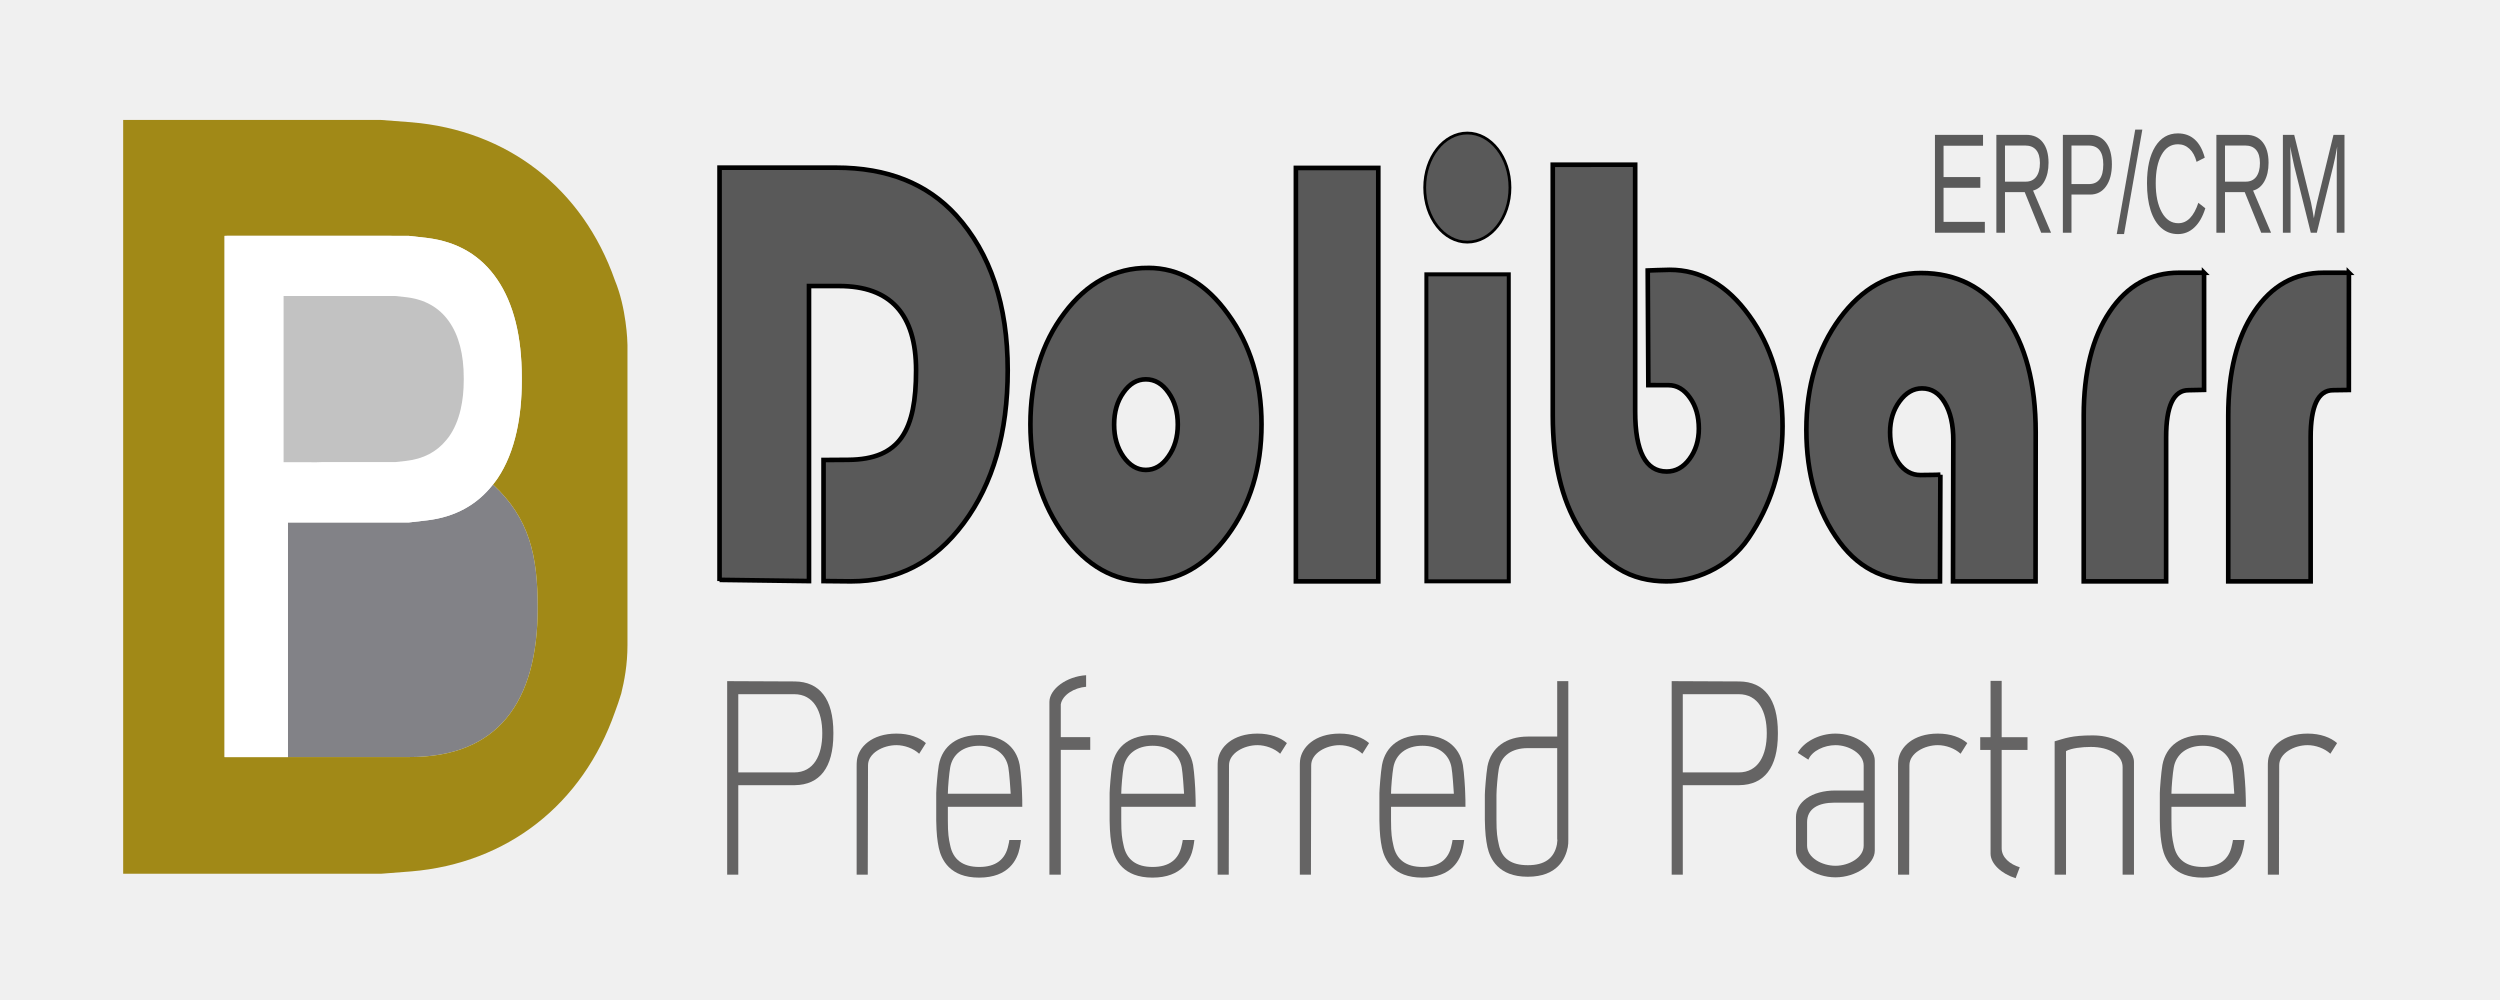
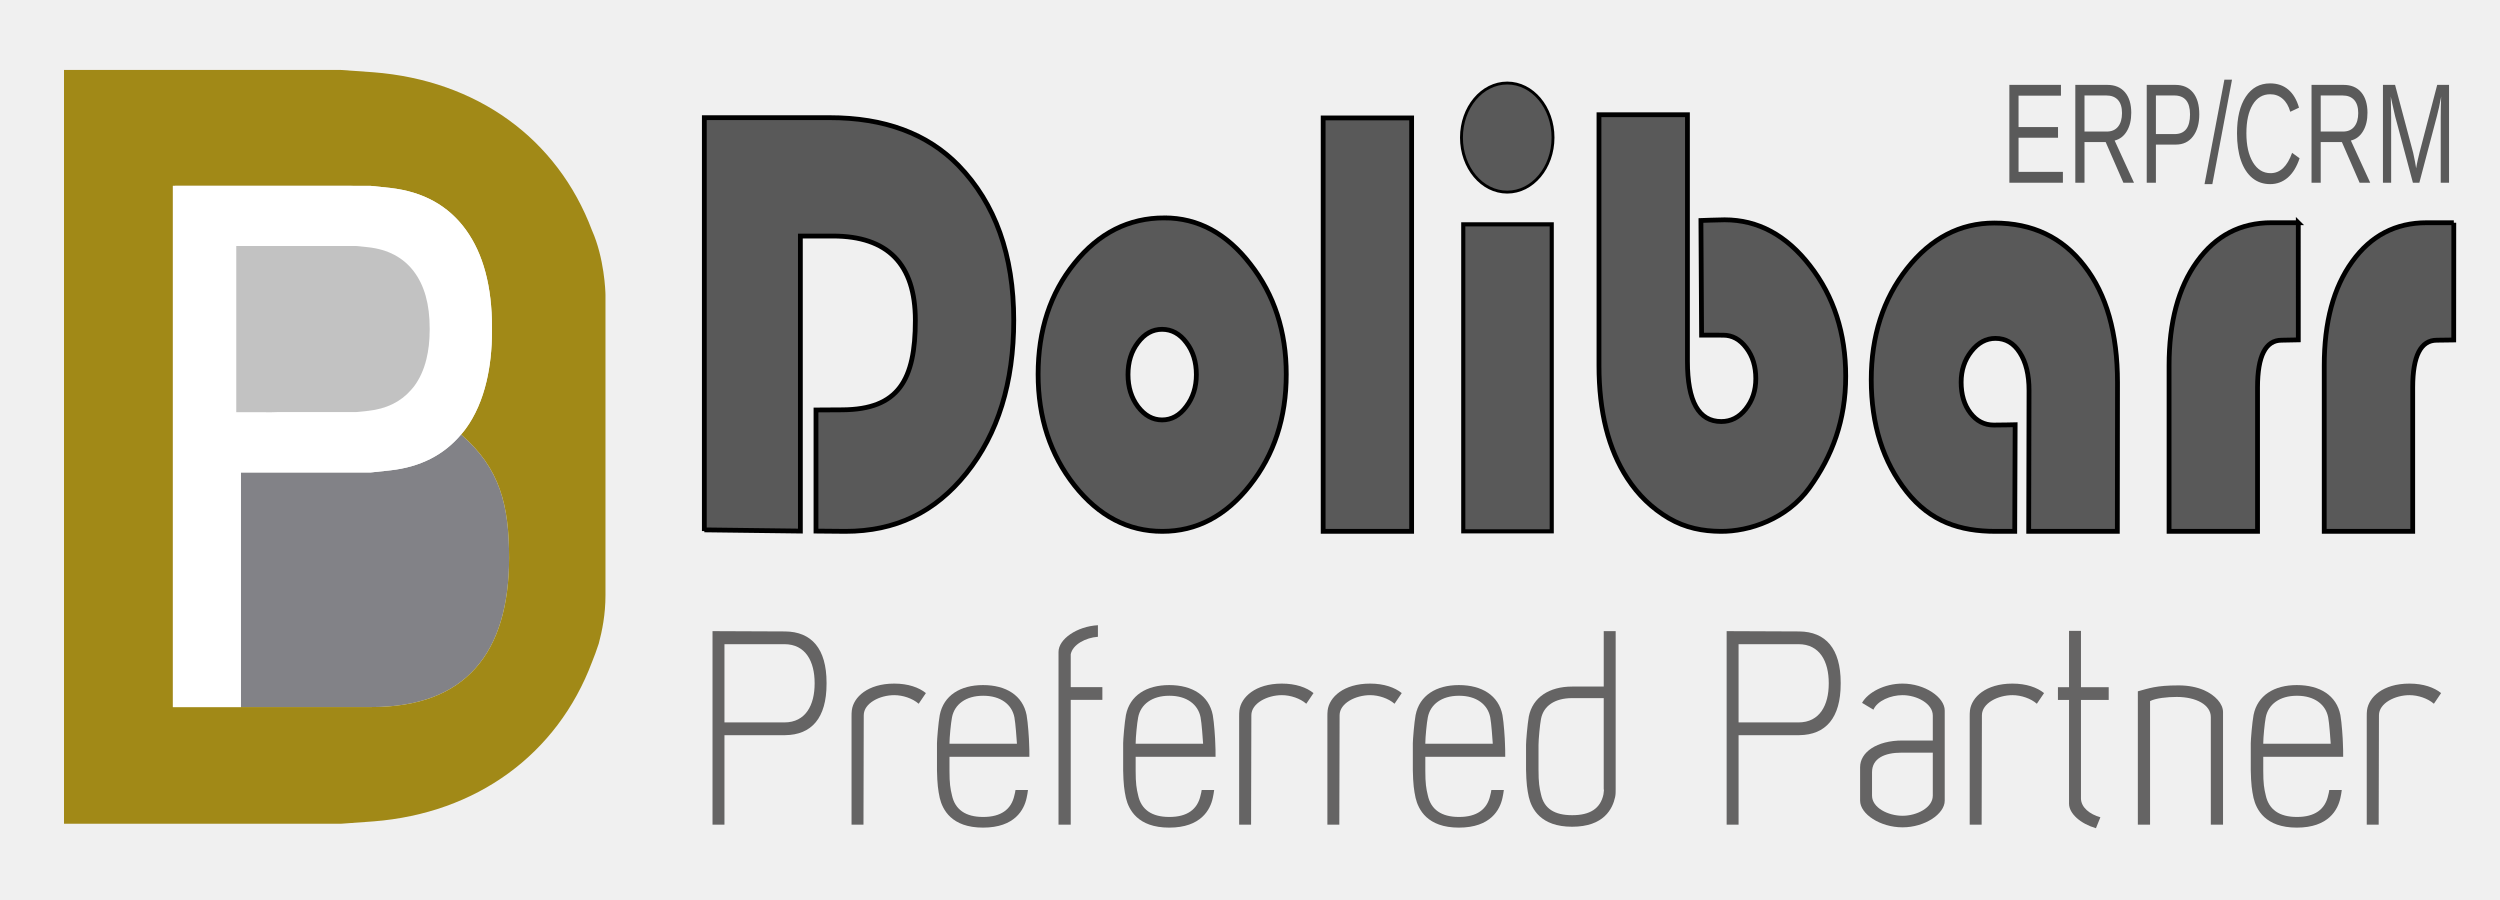
- <svg xmlns="http://www.w3.org/2000/svg" version="1.1" id="Capa_1" x="0px" y="0px" width="500" height="200" viewBox="0 0 500 200" enable-background="new 0 0 841.89 595.28" xml:space="preserve">
+ <svg xmlns="http://www.w3.org/2000/svg" version="1.1" id="Capa_1" x="0px" y="0px" width="500" height="180" viewBox="0 0 500 180" enable-background="new 0 0 841.89 595.28" xml:space="preserve">
  <defs id="defs3181" />
-   <g id="g3105" transform="translate(0,-395.28)">
-     <path id="path3022-9" d="m 433.224,511.551 h -12.64 v 0.016 h 12.933 c -0.098,-0.002 -0.193,-0.016 -0.292,-0.016 z" style="fill:#5a5a5a;fill-opacity:1;stroke-width:0.533" />
-     <rect id="rect3024-0" height="0.12" width="8.107" y="546.568" x="45.329" style="fill:none;stroke-width:1.314" />
-     <path id="path3026-5" d="m 107.544,516.829 c 0,-10.487 -1.677,-17.9 -8.948,-24.649 -3.198,4.083 -7.562,6.482 -13.129,7.164 l -3.667,0.424 H 57.589 v 46.802 0 0.12 h 24.389 c 17.479,-9.6e-4 25.566,-10.854 25.566,-29.861 z" style="fill:#828287;fill-opacity:1;stroke-width:1.314" />
-     <path id="path3028-2" d="M 122.984,451.361 C 116.513,432.893 101.475,421.343 82.265,419.733 L 76.211,419.272 H 24.634 v 150.757 h 51.577 l 6.054,-0.47 c 19.21,-1.619 34.248,-13.386 40.719,-31.863 0.424,-1.149 0.841,-2.3 1.258,-3.699 0.623,-2.522 1.252,-5.759 1.252,-9.689 V 464.514 464.279 c 0.001,-0.68 -0.211,-7.381 -2.51,-12.918 z M 44.918,546.568 V 442.46 h 0.411 v -0.037 h 32.606 c 0.255,0 0.5,0.03 0.753,0.037 h 3.112 l 3.667,0.416 c 6.089,0.764 10.754,3.533 14.011,8.342 3.251,4.817 4.879,11.334 4.879,19.547 v 0.7 c 0,3.718 -0.351,7.069 -1.017,10.089 -0.806,3.656 -2.081,6.82 -3.862,9.454 -0.279,0.412 -0.582,0.789 -0.882,1.171 7.271,6.748 8.948,14.162 8.948,24.649 0,19.007 -8.087,29.859 -25.566,29.859 H 53.436 44.918 Z" style="fill:#a18917;stroke-width:1.314" />
-     <path id="path3030-3" d="m 99.477,451.218 c -3.256,-4.809 -7.922,-7.578 -14.011,-8.342 L 81.799,442.46 H 78.687 45.328 44.917 v 104.24 h 0.411 8.107 4.153 v -46.932 h 24.212 l 3.667,-0.424 c 5.568,-0.681 9.931,-3.081 13.129,-7.164 0.3,-0.383 0.602,-0.76 0.882,-1.171 1.78,-2.634 3.056,-5.798 3.862,-9.454 0.666,-3.021 1.017,-6.37 1.017,-10.089 v -0.7 c 0,-8.214 -1.628,-14.729 -4.879,-19.547 z" style="fill:#ffffff;stroke-width:1.314" />
-     <path d="m 89.792,459.56 c -1.973,-2.787 -4.802,-4.392 -8.493,-4.834 l -2.223,-0.241 H 77.191 56.97 56.721 v 33.232 l 4.709,0.008 0.034,-0.008 1.603,0.02 1.334,-0.042 h 14.676 l 2.223,-0.246 c 3.375,-0.395 6.02,-1.786 7.958,-4.151 0.182,-0.222 0.365,-0.44 0.535,-0.679 1.079,-1.526 1.852,-3.36 2.341,-5.478 0.404,-1.75 0.616,-3.691 0.616,-5.847 v -0.406 c 0,-4.76 -0.987,-8.535 -2.957,-11.328 z" id="path3149-5-3-4" style="fill:#646464;fill-opacity:0.392;stroke-width:1.314" />
-     <g id="g3107-0" transform="matrix(1.547253,0,0,1.774492,-408.2228,-46.55434)">
+   <g id="g3105" transform="translate(0,-415.28)">
+     <path id="path3022-9" d="m 451.508,521.551 h -13.572 v 0.016 h 13.886 c -0.106,-0.002 -0.207,-0.016 -0.314,-0.016 z" style="fill:#5a5a5a;fill-opacity:1;stroke-width:0.552" />
+     <rect id="rect3024-0" height="0.12" width="8.704" y="556.568" x="35.02" style="fill:none;stroke-width:1.361" />
+     <path id="path3026-5" d="m 101.821,526.829 c 0,-10.487 -1.8,-17.9 -9.607,-24.649 -3.434,4.083 -8.12,6.482 -14.097,7.164 l -3.937,0.424 H 48.184 v 46.802 0 0.12 h 26.187 c 18.768,-9.6e-4 27.451,-10.854 27.451,-29.861 z" style="fill:#828287;fill-opacity:1;stroke-width:1.361" />
+     <path id="path3028-2" d="M 118.4,461.361 C 111.451,442.893 95.305,431.343 74.679,429.733 l -6.5,-0.461 H 12.8 v 150.757 h 55.379 l 6.5,-0.47 c 20.625,-1.619 36.772,-13.386 43.721,-31.863 0.455,-1.149 0.903,-2.3 1.351,-3.699 0.669,-2.522 1.344,-5.759 1.344,-9.689 V 474.514 474.279 c 0.001,-0.68 -0.227,-7.381 -2.695,-12.918 z M 34.579,556.568 V 452.46 h 0.441 v -0.037 h 35.009 c 0.274,0 0.537,0.03 0.809,0.037 h 3.341 l 3.937,0.416 c 6.538,0.764 11.547,3.533 15.044,8.342 3.49,4.817 5.238,11.334 5.238,19.547 v 0.7 c 0,3.718 -0.377,7.069 -1.092,10.089 -0.865,3.656 -2.235,6.82 -4.146,9.454 -0.299,0.412 -0.625,0.789 -0.947,1.171 7.807,6.748 9.607,14.162 9.607,24.649 0,19.007 -8.683,29.859 -27.451,29.859 H 43.725 34.579 Z" style="fill:#a18917;stroke-width:1.361" />
+     <path id="path3030-3" d="m 93.16,461.218 c -3.496,-4.809 -8.506,-7.578 -15.044,-8.342 l -3.937,-0.416 h -3.341 -35.818 -0.441 v 104.24 h 0.441 8.704 4.459 v -46.932 h 25.996 l 3.937,-0.424 c 5.979,-0.681 10.663,-3.081 14.097,-7.164 0.322,-0.383 0.647,-0.76 0.947,-1.171 1.912,-2.634 3.281,-5.798 4.146,-9.454 0.715,-3.021 1.092,-6.37 1.092,-10.089 v -0.7 c 0,-8.214 -1.748,-14.729 -5.238,-19.547 z" style="fill:#ffffff;stroke-width:1.361" />
+     <path d="m 82.761,469.56 c -2.119,-2.787 -5.156,-4.392 -9.119,-4.834 l -2.386,-0.241 H 69.231 47.519 47.252 v 33.232 l 5.057,0.008 0.036,-0.008 1.721,0.02 1.432,-0.042 h 15.758 l 2.386,-0.246 c 3.624,-0.395 6.463,-1.786 8.545,-4.151 0.195,-0.222 0.392,-0.44 0.574,-0.679 1.159,-1.526 1.989,-3.36 2.513,-5.478 0.433,-1.75 0.662,-3.691 0.662,-5.847 v -0.406 c 0,-4.76 -1.059,-8.535 -3.175,-11.328 z" id="path3149-5-3-4" style="fill:#646464;fill-opacity:0.392;stroke-width:1.361" />
+     <g id="g3107-0" transform="matrix(1.661303,0,0,1.774492,-451.9633,-36.55434)">
      <path d="m 366.584,337.487 h -7.315 v 10.087 h -1.437 v -21.812 l 8.751,0.034 c 3.173,0.033 4.977,1.937 4.977,5.778 v 0.134 c 10e-4,3.842 -1.802,5.745 -4.976,5.779 z m 3.541,-5.879 c 0,-2.405 -1.069,-4.376 -3.641,-4.376 h -7.215 v 8.818 h 7.215 c 2.572,0 3.641,-1.971 3.641,-4.376 z" id="path3109-1" style="fill:#656464" />
      <path d="m 382.651,333.946 c -0.735,-0.602 -1.904,-0.969 -2.939,-0.969 -1.737,0 -3.674,0.902 -3.674,2.271 l -0.033,12.325 h -1.437 v -12.191 c 0,-0.234 0,-0.435 0.034,-0.701 0.2,-1.47 1.904,-3.007 5.11,-3.007 1.67,0 2.973,0.435 3.808,1.069 z" id="path3111-4" style="fill:#656464" />
      <path d="m 386.359,339.925 c 0,0.435 0,0.902 0,1.57 0,1.437 0.1,2.004 0.3,2.772 0.368,1.604 1.637,2.438 3.741,2.438 h 0.033 c 2.104,0 3.374,-0.835 3.741,-2.438 0.066,-0.2 0.1,-0.401 0.133,-0.602 h 1.503 c -0.033,0.301 -0.1,0.602 -0.167,0.902 -0.3,1.303 -1.403,3.34 -5.244,3.34 -3.808,0 -4.877,-2.037 -5.211,-3.34 -0.2,-0.869 -0.3,-1.57 -0.334,-3.106 v -0.501 c 0,-1.136 0,-1.57 0,-2.572 0,-0.367 0.167,-2.338 0.334,-3.173 0.468,-2.205 2.472,-3.374 5.211,-3.374 2.772,0 4.776,1.169 5.244,3.374 0.167,0.835 0.301,2.806 0.301,3.173 0.034,0.568 0.034,1.002 0.034,1.536 h -9.619 z m 8.117,-1.536 c -0.033,-0.468 -0.167,-2.271 -0.3,-2.906 -0.301,-1.469 -1.67,-2.438 -3.741,-2.438 h -0.033 c -2.071,0 -3.44,0.969 -3.741,2.438 -0.133,0.635 -0.3,2.271 -0.3,2.906 v 0.067 h 8.116 v -0.067 z" id="path3113-6" style="fill:#656464" />
      <path d="m 400.956,333.512 v 14.062 h -1.47 v -19.473 c 0,-1.437 2.205,-2.873 4.743,-3.007 v 1.303 c -1.47,0.101 -3.04,0.868 -3.273,1.971 v 3.708 h 3.808 v 1.436 z" id="path3115-8" style="fill:#656464" />
      <path d="m 408.772,339.925 c 0,0.435 0,0.902 0,1.57 0,1.437 0.1,2.004 0.3,2.772 0.368,1.604 1.637,2.438 3.741,2.438 h 0.033 c 2.104,0 3.374,-0.835 3.741,-2.438 0.066,-0.2 0.1,-0.401 0.133,-0.602 h 1.503 c -0.034,0.301 -0.101,0.602 -0.167,0.902 -0.3,1.303 -1.403,3.34 -5.244,3.34 -3.808,0 -4.877,-2.037 -5.211,-3.34 -0.2,-0.869 -0.3,-1.57 -0.334,-3.106 v -0.501 c 0,-1.136 0,-1.57 0,-2.572 0,-0.367 0.167,-2.338 0.334,-3.173 0.468,-2.205 2.472,-3.374 5.211,-3.374 2.772,0 4.776,1.169 5.244,3.374 0.167,0.835 0.301,2.806 0.301,3.173 0.034,0.568 0.034,1.002 0.034,1.536 h -9.619 z m 8.116,-1.536 c -0.033,-0.468 -0.167,-2.271 -0.3,-2.906 -0.301,-1.469 -1.67,-2.438 -3.741,-2.438 h -0.033 c -2.071,0 -3.44,0.969 -3.741,2.438 -0.133,0.635 -0.3,2.271 -0.3,2.906 v 0.067 h 8.116 v -0.067 z" id="path3117-9" style="fill:#656464" />
      <path d="m 429.314,333.946 c -0.735,-0.602 -1.904,-0.969 -2.939,-0.969 -1.737,0 -3.674,0.902 -3.674,2.271 l -0.034,12.325 h -1.436 v -12.191 c 0,-0.234 0,-0.435 0.034,-0.701 0.2,-1.47 1.903,-3.007 5.11,-3.007 1.67,0 2.973,0.435 3.808,1.069 z" id="path3119-6" style="fill:#656464" />
      <path d="m 439.937,333.946 c -0.734,-0.602 -1.903,-0.969 -2.939,-0.969 -1.736,0 -3.674,0.902 -3.674,2.271 l -0.033,12.325 h -1.437 v -12.191 c 0,-0.234 0,-0.435 0.033,-0.701 0.201,-1.47 1.904,-3.007 5.11,-3.007 1.671,0 2.974,0.435 3.809,1.069 z" id="path3121-0" style="fill:#656464" />
      <path d="m 443.644,339.925 c 0,0.435 0,0.902 0,1.57 0,1.437 0.101,2.004 0.301,2.772 0.367,1.604 1.637,2.438 3.741,2.438 h 0.033 c 2.104,0 3.374,-0.835 3.741,-2.438 0.066,-0.2 0.1,-0.401 0.134,-0.602 h 1.503 c -0.033,0.301 -0.101,0.602 -0.167,0.902 -0.301,1.303 -1.403,3.34 -5.244,3.34 -3.808,0 -4.877,-2.037 -5.211,-3.34 -0.2,-0.869 -0.301,-1.57 -0.334,-3.106 v -0.501 c 0,-1.136 0,-1.57 0,-2.572 0,-0.367 0.167,-2.338 0.334,-3.173 0.468,-2.205 2.472,-3.374 5.211,-3.374 2.772,0 4.776,1.169 5.244,3.374 0.167,0.835 0.301,2.806 0.301,3.173 0.033,0.568 0.033,1.002 0.033,1.536 h -9.62 z m 8.117,-1.536 c -0.034,-0.468 -0.167,-2.271 -0.301,-2.906 -0.301,-1.469 -1.67,-2.438 -3.741,-2.438 h -0.033 c -2.071,0 -3.44,0.969 -3.741,2.438 -0.134,0.635 -0.301,2.271 -0.301,2.906 v 0.067 h 8.117 z" id="path3123-6" style="fill:#656464" />
      <path d="m 466.559,343.633 c 0,0.301 0,0.534 -0.067,0.835 -0.3,1.303 -1.336,3.34 -5.177,3.34 -3.808,0 -4.877,-2.037 -5.211,-3.34 -0.2,-0.868 -0.301,-1.569 -0.334,-3.106 v -0.501 c 0,-1.136 0,-1.303 0,-2.305 0,-0.367 0.167,-2.305 0.334,-3.173 0.468,-2.171 2.472,-3.374 5.211,-3.374 h 3.808 v -6.246 h 1.437 v 17.87 z m -1.437,0 v -10.321 h -3.808 c -2.071,0 -3.44,0.869 -3.741,2.338 -0.134,0.635 -0.301,2.306 -0.301,2.939 0,1.036 0,1.37 0,2.806 0,1.437 0.101,2.005 0.301,2.772 0.367,1.604 1.637,2.339 3.741,2.339 h 0.033 c 2.104,0 3.374,-0.735 3.741,-2.339 0.033,-0.167 0.033,-0.334 0.066,-0.534 z" id="path3125-1" style="fill:#656464" />
      <path d="m 488.671,337.487 h -7.314 v 10.087 h -1.437 v -21.812 l 8.751,0.034 c 3.174,0.033 4.978,1.937 4.978,5.778 v 0.134 c -10e-4,3.842 -1.804,5.745 -4.978,5.779 z m 3.541,-5.879 c 0,-2.405 -1.069,-4.376 -3.641,-4.376 h -7.215 v 8.818 h 7.215 c 2.571,0 3.641,-1.971 3.641,-4.376 z" id="path3127-6" style="fill:#656464" />
      <path d="m 501.097,347.875 c -2.705,0 -5.11,-1.503 -5.11,-3.006 v -3.774 c 0,-1.671 1.971,-3.007 5.11,-3.007 h 3.641 v -2.806 c 0,-1.369 -1.937,-2.305 -3.641,-2.305 -1.437,0 -3.039,0.635 -3.507,1.637 l -1.369,-0.768 c 0.701,-1.17 2.672,-2.172 4.876,-2.172 2.672,0 5.077,1.537 5.077,3.04 v 10.154 c 0,1.504 -2.405,3.007 -5.077,3.007 z m 3.64,-8.417 h -3.774 c -2.07,0 -3.54,0.668 -3.54,2.204 v 2.639 c 0,1.369 1.938,2.271 3.674,2.271 1.704,0 3.641,-0.902 3.641,-2.271 v -4.843 z" id="path3129-9" style="fill:#656464" />
      <path d="m 517.264,333.946 c -0.734,-0.602 -1.903,-0.969 -2.939,-0.969 -1.736,0 -3.674,0.902 -3.674,2.271 l -0.033,12.325 h -1.437 v -12.191 c 0,-0.234 0,-0.435 0.033,-0.701 0.201,-1.47 1.904,-3.007 5.11,-3.007 1.671,0 2.974,0.435 3.809,1.069 z" id="path3131-9" style="fill:#656464" />
      <path d="m 522.575,333.512 v 11.09 c 0,1.035 1.069,1.804 2.338,2.138 l -0.534,1.235 c -1.837,-0.501 -3.24,-1.637 -3.24,-2.771 v -11.691 h -1.336 v -1.436 h 1.336 v -6.347 h 1.437 v 6.347 h 3.34 v 1.436 h -3.341 z" id="path3133-1" style="fill:#656464" />
      <path d="m 539.678,347.574 h -1.47 c 0,-12.158 0,-12.125 0,-12.125 0,-1.369 -1.737,-2.271 -4.108,-2.271 -1.136,0 -2.506,0.134 -3.207,0.468 v 13.896 c 0,0.033 0,0.033 0,0.033 h -1.47 c 0,-6.246 0,-15.03 0,-15.03 1.336,-0.334 2.171,-0.668 4.91,-0.668 1.202,0 2.204,0.2 3.04,0.534 1.369,0.567 2.305,1.536 2.305,2.472 z" id="path3135-5" style="fill:#656464" />
      <path d="m 544.521,339.925 c 0,0.435 0,0.902 0,1.57 0,1.437 0.101,2.004 0.301,2.772 0.367,1.604 1.637,2.438 3.741,2.438 h 0.033 c 2.104,0 3.374,-0.835 3.741,-2.438 0.066,-0.2 0.1,-0.401 0.134,-0.602 h 1.503 c -0.033,0.301 -0.101,0.602 -0.167,0.902 -0.301,1.303 -1.403,3.34 -5.244,3.34 -3.808,0 -4.877,-2.037 -5.211,-3.34 -0.2,-0.869 -0.301,-1.57 -0.334,-3.106 v -0.501 c 0,-1.136 0,-1.57 0,-2.572 0,-0.367 0.167,-2.338 0.334,-3.173 0.468,-2.205 2.472,-3.374 5.211,-3.374 2.772,0 4.776,1.169 5.244,3.374 0.167,0.835 0.301,2.806 0.301,3.173 0.033,0.568 0.033,1.002 0.033,1.536 h -9.62 z m 8.117,-1.536 c -0.034,-0.468 -0.167,-2.271 -0.301,-2.906 -0.301,-1.469 -1.67,-2.438 -3.741,-2.438 h -0.033 c -2.071,0 -3.44,0.969 -3.741,2.438 -0.134,0.635 -0.301,2.271 -0.301,2.906 v 0.067 h 8.117 z" id="path3137-8" style="fill:#656464" />
      <path d="m 565.063,333.946 c -0.734,-0.602 -1.903,-0.969 -2.939,-0.969 -1.736,0 -3.674,0.902 -3.674,2.271 l -0.033,12.325 h -1.437 v -12.191 c 0,-0.234 0,-0.435 0.033,-0.701 0.201,-1.47 1.904,-3.007 5.11,-3.007 1.671,0 2.974,0.435 3.809,1.069 z" id="path3139-4" style="fill:#656464" />
    </g>
-     <text xml:space="preserve" style="font-style:normal;font-variant:normal;font-weight:normal;font-stretch:normal;font-size:6.396px;line-height:0%;font-family:Arial;-inkscape-font-specification:Arial;text-align:start;writing-mode:lr-tb;text-anchor:start;display:inline;fill:#5a5a5a;fill-opacity:1;fill-rule:nonzero;stroke:none;stroke-width:0.533" x="479.145" y="355.458" id="text5484" transform="scale(0.8045182,1.24298)">
-       <tspan style="font-style:normal;font-variant:normal;font-weight:normal;font-stretch:normal;font-size:22.893px;line-height:100%;font-family:Arial;-inkscape-font-specification:Arial;text-align:start;writing-mode:lr-tb;text-anchor:start;fill:#5a5a5a;fill-opacity:1;fill-rule:nonzero;stroke:none;stroke-width:0.533" id="tspan5486" x="479.145" y="355.458">ERP/CRM</tspan>
+     <text xml:space="preserve" style="font-style:normal;font-variant:normal;font-weight:normal;font-stretch:normal;font-size:6.627px;line-height:0%;font-family:Arial;-inkscape-font-specification:Arial;text-align:start;writing-mode:lr-tb;text-anchor:start;display:inline;fill:#5a5a5a;fill-opacity:1;fill-rule:nonzero;stroke:none;stroke-width:0.552" x="480.116" y="376.663" id="text5484" transform="scale(0.8336421,1.199555)">
+       <tspan style="font-style:normal;font-variant:normal;font-weight:normal;font-stretch:normal;font-size:23.721px;line-height:100%;font-family:Arial;-inkscape-font-specification:Arial;text-align:start;writing-mode:lr-tb;text-anchor:start;fill:#5a5a5a;fill-opacity:1;fill-rule:nonzero;stroke:none;stroke-width:0.552" id="tspan5486" x="480.116" y="376.663">ERP/CRM</tspan>
    </text>
-     <path d="m 161.799,452.488 v 59.009 l -17.889,-0.242 v 0.242 -82.685 h 23.309 c 10.223,0 18.227,3.181 24.014,9.543 6.874,7.61 10.311,17.938 10.311,30.984 0,12.482 -2.938,22.67 -8.812,30.562 -5.875,7.892 -13.286,11.65 -22.54,11.65 -1.087,0 -3.047,-0.043 -5.484,-0.054 V 487.278 l 4.927,-0.033 c 10.428,-0.069 13.579,-5.947 13.579,-17.906 0,-11.234 -5.126,-16.851 -15.378,-16.851 z" style="font-style:normal;font-variant:normal;font-weight:bold;font-stretch:normal;font-size:194.858px;line-height:125%;font-family:'Bauhaus 93';-inkscape-font-specification:'Bauhaus 93';text-align:start;writing-mode:lr-tb;text-anchor:start;display:inline;fill:#595959;fill-opacity:1;fill-rule:nonzero;stroke:#000000;stroke-width:0.926;stroke-linecap:round;stroke-miterlimit:4;stroke-dasharray:none;stroke-opacity:1" id="path8463-3" />
-     <path d="m 229.611,448.858 q 9.341,0 15.995,9.241 6.697,9.181 6.697,22.045 0,13.046 -6.786,22.227 -6.742,9.181 -16.303,9.181 -9.562,0 -16.347,-9.181 -6.786,-9.241 -6.786,-22.227 0,-13.227 6.786,-22.227 6.786,-9.06 16.744,-9.06 z m -0.441,22.287 q -2.644,0 -4.494,2.658 -1.851,2.597 -1.851,6.402 0,3.745 1.851,6.402 1.895,2.658 4.494,2.658 2.644,0 4.494,-2.658 1.895,-2.658 1.895,-6.402 0,-3.805 -1.851,-6.402 -1.851,-2.658 -4.538,-2.658 z" style="font-style:normal;font-variant:normal;font-weight:bold;font-stretch:normal;font-size:194.858px;line-height:125%;font-family:'Bauhaus 93';-inkscape-font-specification:'Bauhaus 93';text-align:start;writing-mode:lr-tb;text-anchor:start;display:inline;fill:#595959;fill-opacity:1;fill-rule:nonzero;stroke:#000000;stroke-width:0.926;stroke-linecap:round;stroke-miterlimit:4;stroke-dasharray:none;stroke-opacity:1" id="path8465-6" />
-     <path d="m 275.656,428.866 v 82.685 h -16.479 v -82.685 z" style="font-style:normal;font-variant:normal;font-weight:bold;font-stretch:normal;font-size:194.858px;line-height:125%;font-family:'Bauhaus 93';-inkscape-font-specification:'Bauhaus 93';text-align:start;writing-mode:lr-tb;text-anchor:start;display:inline;fill:#595959;fill-opacity:1;fill-rule:nonzero;stroke:#000000;stroke-width:0.926;stroke-linecap:round;stroke-miterlimit:4;stroke-dasharray:none;stroke-opacity:1" id="path8467-7" />
-     <path d="m 327.033,428.223 v 49.346 c 0,8.013 2.1,12.019 6.301,12.019 1.792,0 3.305,-0.825 4.538,-2.476 1.263,-1.691 1.895,-3.725 1.895,-6.1 0,-2.456 -0.587,-4.51 -1.762,-6.161 -1.175,-1.691 -2.614,-2.537 -4.318,-2.537 -1.204,0 -4.02,-0.007 -4.02,-0.007 l -0.122,-22.928 c 0,0 3.408,-0.137 4.406,-0.137 6.198,0 11.5,3.06 15.907,9.181 4.436,6.12 6.653,13.489 6.653,22.106 0,8.818 -2.513,15.962 -6.742,22.287 -4.189,6.266 -11.225,8.789 -16.567,8.736 -3.29,-0.033 -6.507,-0.662 -9.65,-2.635 -3.114,-1.973 -5.684,-4.631 -7.711,-7.973 -3.525,-5.798 -5.288,-13.308 -5.288,-22.529 V 428.224 Z" style="font-style:normal;font-variant:normal;font-weight:bold;font-stretch:normal;font-size:194.858px;line-height:125%;font-family:'Bauhaus 93';-inkscape-font-specification:'Bauhaus 93';text-align:start;writing-mode:lr-tb;text-anchor:start;display:inline;fill:#595959;fill-opacity:1;fill-rule:nonzero;stroke:#000000;stroke-width:0.926;stroke-linecap:round;stroke-miterlimit:4;stroke-dasharray:none;stroke-opacity:1" id="path8471-5" />
-     <path d="m 388.073,490.226 -0.076,21.326 c 0,0 -2.478,0 -3.594,0 -6.609,0 -12.117,-1.953 -16.523,-7.912 -4.406,-5.959 -6.609,-13.429 -6.609,-22.408 0,-8.738 2.218,-16.147 6.653,-22.227 4.465,-6.08 9.885,-9.12 16.259,-9.12 7.109,0 12.705,2.859 16.788,8.577 4.112,5.677 6.169,13.449 6.169,23.314 l -0.03,29.776 h -16.51 l 0.061,-28.146 c 0.008,-3.181 -0.573,-5.718 -1.718,-7.61 -1.116,-1.892 -2.629,-2.839 -4.538,-2.839 -1.733,0 -3.231,0.866 -4.494,2.597 -1.263,1.731 -1.895,3.785 -1.895,6.161 0,2.496 0.573,4.55 1.718,6.161 1.146,1.611 2.6,2.416 4.362,2.416 1.439,0 3.979,-0.066 3.979,-0.066 z" style="font-style:normal;font-variant:normal;font-weight:bold;font-stretch:normal;font-size:194.858px;line-height:125%;font-family:'Bauhaus 93';-inkscape-font-specification:'Bauhaus 93';text-align:start;writing-mode:lr-tb;text-anchor:start;display:inline;fill:#595959;fill-opacity:1;fill-rule:nonzero;stroke:#000000;stroke-width:0.926;stroke-linecap:round;stroke-miterlimit:4;stroke-dasharray:none;stroke-opacity:1" id="path8473-3" />
-     <path d="m 440.814,449.829 0.002,23.427 c 0,0 -2.158,0.063 -3.098,0.063 -2.996,0 -4.494,3.141 -4.494,9.422 v 28.81 h -16.479 v -33.159 c 0,-8.697 1.733,-15.623 5.199,-20.777 3.466,-5.194 8.093,-7.791 13.88,-7.791 1.292,0 4.991,0.006 4.991,0.006 z" style="font-style:normal;font-variant:normal;font-weight:bold;font-stretch:normal;font-size:194.858px;line-height:125%;font-family:'Bauhaus 93';-inkscape-font-specification:'Bauhaus 93';text-align:start;writing-mode:lr-tb;text-anchor:start;display:inline;fill:#595959;fill-opacity:1;fill-rule:nonzero;stroke:#000000;stroke-width:0.926;stroke-linecap:round;stroke-miterlimit:4;stroke-dasharray:none;stroke-opacity:1" id="path8475-5" />
-     <path d="m 469.782,449.83 -0.015,23.445 c 0,0 -2.204,0.045 -3.144,0.045 -2.996,0 -4.494,3.141 -4.494,9.422 v 28.81 h -16.479 v -33.159 c 0,-8.697 1.733,-15.623 5.199,-20.777 3.466,-5.194 8.093,-7.791 13.88,-7.791 1.292,0 5.054,0.006 5.054,0.006 z" style="font-style:normal;font-variant:normal;font-weight:bold;font-stretch:normal;font-size:194.858px;line-height:125%;font-family:'Bauhaus 93';-inkscape-font-specification:'Bauhaus 93';text-align:start;writing-mode:lr-tb;text-anchor:start;display:inline;fill:#595959;fill-opacity:1;fill-rule:nonzero;stroke:#000000;stroke-width:0.926;stroke-linecap:round;stroke-miterlimit:4;stroke-dasharray:none;stroke-opacity:1" id="path8477-6" />
-     <path d="m 301.754,450.15 v 61.402 h -16.479 v -61.402 z" style="font-style:normal;font-variant:normal;font-weight:bold;font-stretch:normal;font-size:194.858px;line-height:125%;font-family:'Bauhaus 93';-inkscape-font-specification:'Bauhaus 93';text-align:start;writing-mode:lr-tb;text-anchor:start;display:inline;fill:#595959;fill-opacity:1;fill-rule:nonzero;stroke:#000000;stroke-width:0.798;stroke-linecap:round;stroke-miterlimit:4;stroke-dasharray:none;stroke-opacity:1" id="path8467-5-2" />
-     <ellipse style="display:inline;fill:#595959;fill-opacity:1;stroke:#000000;stroke-width:0.558;stroke-opacity:1" id="path957-2" cx="293.466" cy="432.796" rx="8.525" ry="10.908" />
+     <path d="m 160.075,462.488 v 59.009 l -19.208,-0.242 v 0.242 -82.685 h 25.027 c 10.976,0 19.571,3.181 25.784,9.543 7.38,7.61 11.071,17.938 11.071,30.984 0,12.482 -3.154,22.67 -9.462,30.562 -6.308,7.892 -14.266,11.65 -24.201,11.65 -1.167,0 -3.272,-0.043 -5.888,-0.054 V 497.278 l 5.291,-0.033 c 11.197,-0.069 14.58,-5.947 14.58,-17.906 0,-11.234 -5.504,-16.851 -16.511,-16.851 z" style="font-style:normal;font-variant:normal;font-weight:bold;font-stretch:normal;font-size:194.858px;line-height:125%;font-family:'Bauhaus 93';-inkscape-font-specification:'Bauhaus 93';text-align:start;writing-mode:lr-tb;text-anchor:start;display:inline;fill:#595959;fill-opacity:1;fill-rule:nonzero;stroke:#000000;stroke-width:0.959;stroke-linecap:round;stroke-miterlimit:4;stroke-dasharray:none;stroke-opacity:1" id="path8463-3" />
+     <path d="m 232.886,458.858 q 10.03,0 17.174,9.241 7.191,9.181 7.191,22.045 0,13.046 -7.286,22.227 -7.238,9.181 -17.505,9.181 -10.266,0 -17.552,-9.181 -7.286,-9.241 -7.286,-22.227 0,-13.227 7.286,-22.227 7.286,-9.06 17.978,-9.06 z m -0.473,22.287 q -2.839,0 -4.826,2.658 -1.987,2.597 -1.987,6.402 0,3.745 1.987,6.402 2.034,2.658 4.826,2.658 2.839,0 4.826,-2.658 2.034,-2.658 2.034,-6.402 0,-3.805 -1.987,-6.402 -1.987,-2.658 -4.873,-2.658 z" style="font-style:normal;font-variant:normal;font-weight:bold;font-stretch:normal;font-size:194.858px;line-height:125%;font-family:'Bauhaus 93';-inkscape-font-specification:'Bauhaus 93';text-align:start;writing-mode:lr-tb;text-anchor:start;display:inline;fill:#595959;fill-opacity:1;fill-rule:nonzero;stroke:#000000;stroke-width:0.959;stroke-linecap:round;stroke-miterlimit:4;stroke-dasharray:none;stroke-opacity:1" id="path8465-6" />
+     <path d="m 282.325,438.866 v 82.685 h -17.694 v -82.685 z" style="font-style:normal;font-variant:normal;font-weight:bold;font-stretch:normal;font-size:194.858px;line-height:125%;font-family:'Bauhaus 93';-inkscape-font-specification:'Bauhaus 93';text-align:start;writing-mode:lr-tb;text-anchor:start;display:inline;fill:#595959;fill-opacity:1;fill-rule:nonzero;stroke:#000000;stroke-width:0.959;stroke-linecap:round;stroke-miterlimit:4;stroke-dasharray:none;stroke-opacity:1" id="path8467-7" />
+     <path d="m 337.489,438.223 v 49.346 c 0,8.013 2.255,12.019 6.765,12.019 1.924,0 3.548,-0.825 4.873,-2.476 1.356,-1.691 2.034,-3.725 2.034,-6.1 0,-2.456 -0.631,-4.51 -1.892,-6.161 -1.262,-1.691 -2.807,-2.537 -4.636,-2.537 -1.293,0 -4.316,-0.007 -4.316,-0.007 l -0.131,-22.928 c 0,0 3.659,-0.137 4.731,-0.137 6.655,0 12.348,3.06 17.079,9.181 4.763,6.12 7.144,13.489 7.144,22.106 0,8.818 -2.698,15.962 -7.239,22.287 -4.498,6.266 -12.053,8.789 -17.789,8.736 -3.532,-0.033 -6.986,-0.662 -10.361,-2.635 -3.343,-1.973 -6.103,-4.631 -8.279,-7.973 -3.785,-5.798 -5.677,-13.308 -5.677,-22.529 V 438.224 Z" style="font-style:normal;font-variant:normal;font-weight:bold;font-stretch:normal;font-size:194.858px;line-height:125%;font-family:'Bauhaus 93';-inkscape-font-specification:'Bauhaus 93';text-align:start;writing-mode:lr-tb;text-anchor:start;display:inline;fill:#595959;fill-opacity:1;fill-rule:nonzero;stroke:#000000;stroke-width:0.959;stroke-linecap:round;stroke-miterlimit:4;stroke-dasharray:none;stroke-opacity:1" id="path8471-5" />
+     <path d="m 403.029,500.226 -0.082,21.326 c 0,0 -2.661,0 -3.859,0 -7.097,0 -13.01,-1.953 -17.741,-7.912 -4.731,-5.959 -7.097,-13.429 -7.097,-22.408 0,-8.738 2.381,-16.147 7.144,-22.227 4.794,-6.08 10.613,-9.12 17.458,-9.12 7.633,0 13.641,2.859 18.025,8.577 4.416,5.677 6.623,13.449 6.623,23.314 l -0.033,29.776 h -17.727 l 0.066,-28.146 c 0.008,-3.181 -0.615,-5.718 -1.845,-7.61 -1.199,-1.892 -2.823,-2.839 -4.873,-2.839 -1.861,0 -3.469,0.866 -4.826,2.597 -1.356,1.731 -2.034,3.785 -2.034,6.161 0,2.496 0.615,4.55 1.845,6.161 1.23,1.611 2.791,2.416 4.684,2.416 1.545,0 4.272,-0.066 4.272,-0.066 z" style="font-style:normal;font-variant:normal;font-weight:bold;font-stretch:normal;font-size:194.858px;line-height:125%;font-family:'Bauhaus 93';-inkscape-font-specification:'Bauhaus 93';text-align:start;writing-mode:lr-tb;text-anchor:start;display:inline;fill:#595959;fill-opacity:1;fill-rule:nonzero;stroke:#000000;stroke-width:0.959;stroke-linecap:round;stroke-miterlimit:4;stroke-dasharray:none;stroke-opacity:1" id="path8473-3" />
+     <path d="m 459.657,459.829 0.002,23.427 c 0,0 -2.317,0.063 -3.326,0.063 -3.217,0 -4.826,3.141 -4.826,9.422 v 28.81 h -17.694 v -33.159 c 0,-8.697 1.861,-15.623 5.583,-20.777 3.722,-5.194 8.689,-7.791 14.903,-7.791 1.388,0 5.359,0.006 5.359,0.006 z" style="font-style:normal;font-variant:normal;font-weight:bold;font-stretch:normal;font-size:194.858px;line-height:125%;font-family:'Bauhaus 93';-inkscape-font-specification:'Bauhaus 93';text-align:start;writing-mode:lr-tb;text-anchor:start;display:inline;fill:#595959;fill-opacity:1;fill-rule:nonzero;stroke:#000000;stroke-width:0.959;stroke-linecap:round;stroke-miterlimit:4;stroke-dasharray:none;stroke-opacity:1" id="path8475-5" />
+     <path d="m 490.76,459.83 -0.017,23.445 c 0,0 -2.366,0.045 -3.375,0.045 -3.217,0 -4.826,3.141 -4.826,9.422 v 28.81 h -17.694 v -33.159 c 0,-8.697 1.861,-15.623 5.583,-20.777 3.722,-5.194 8.689,-7.791 14.903,-7.791 1.388,0 5.426,0.006 5.426,0.006 z" style="font-style:normal;font-variant:normal;font-weight:bold;font-stretch:normal;font-size:194.858px;line-height:125%;font-family:'Bauhaus 93';-inkscape-font-specification:'Bauhaus 93';text-align:start;writing-mode:lr-tb;text-anchor:start;display:inline;fill:#595959;fill-opacity:1;fill-rule:nonzero;stroke:#000000;stroke-width:0.959;stroke-linecap:round;stroke-miterlimit:4;stroke-dasharray:none;stroke-opacity:1" id="path8477-6" />
+     <path d="m 310.347,460.15 v 61.402 h -17.694 v -61.402 z" style="font-style:normal;font-variant:normal;font-weight:bold;font-stretch:normal;font-size:194.858px;line-height:125%;font-family:'Bauhaus 93';-inkscape-font-specification:'Bauhaus 93';text-align:start;writing-mode:lr-tb;text-anchor:start;display:inline;fill:#595959;fill-opacity:1;fill-rule:nonzero;stroke:#000000;stroke-width:0.827;stroke-linecap:round;stroke-miterlimit:4;stroke-dasharray:none;stroke-opacity:1" id="path8467-5-2" />
+     <ellipse style="display:inline;fill:#595959;fill-opacity:1;stroke:#000000;stroke-width:0.579;stroke-opacity:1" id="path957-2" cx="301.448" cy="442.796" rx="9.154" ry="10.908" />
  </g>
</svg>
